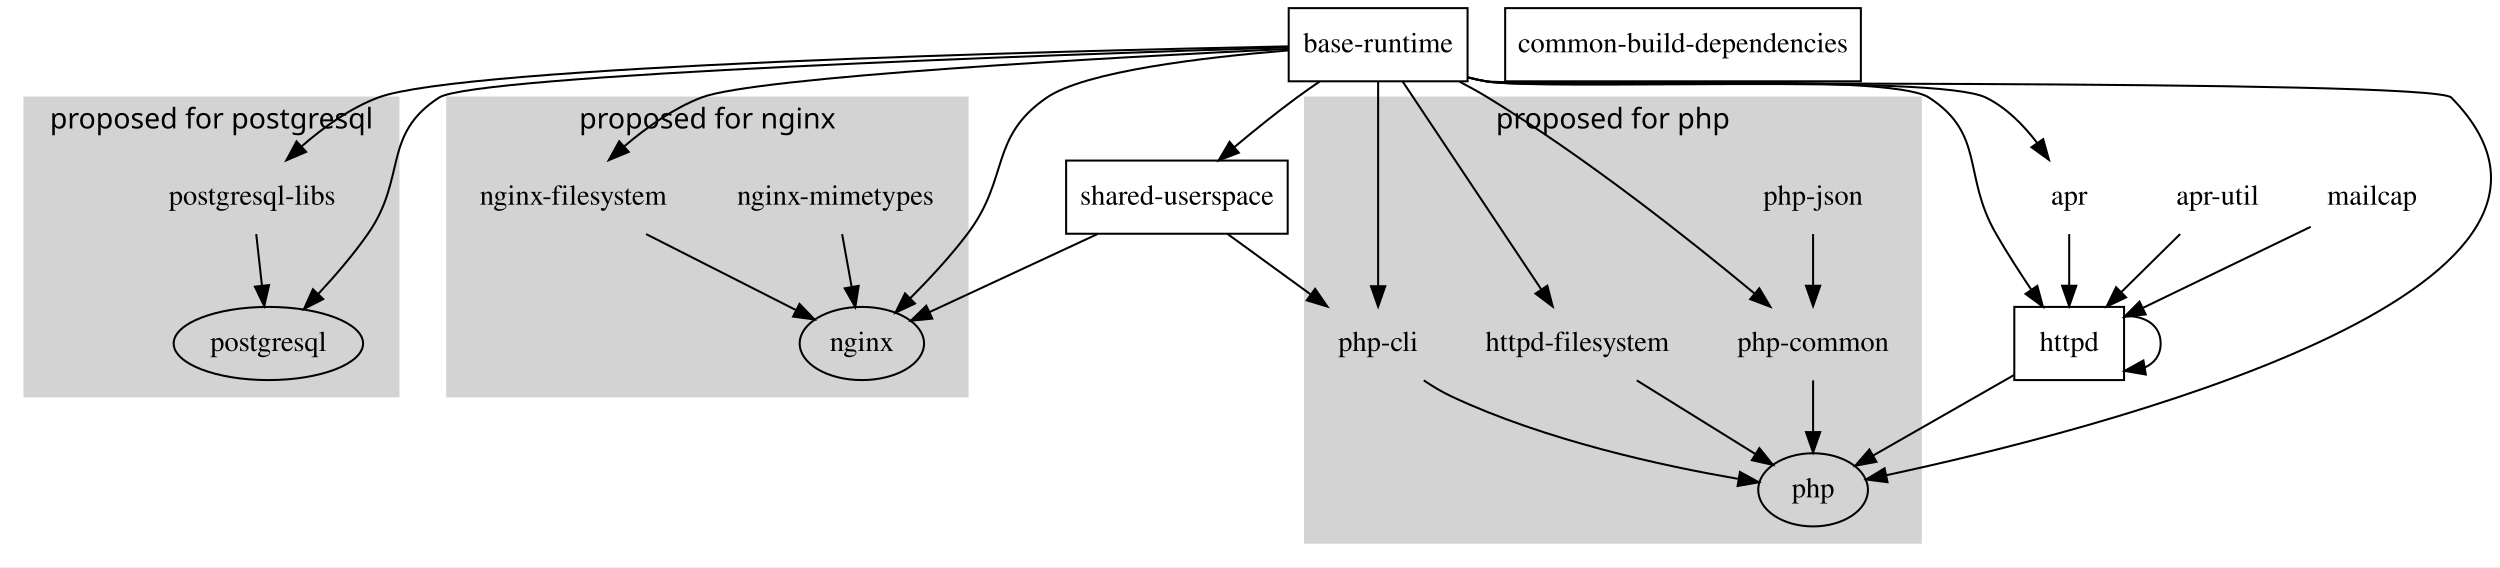
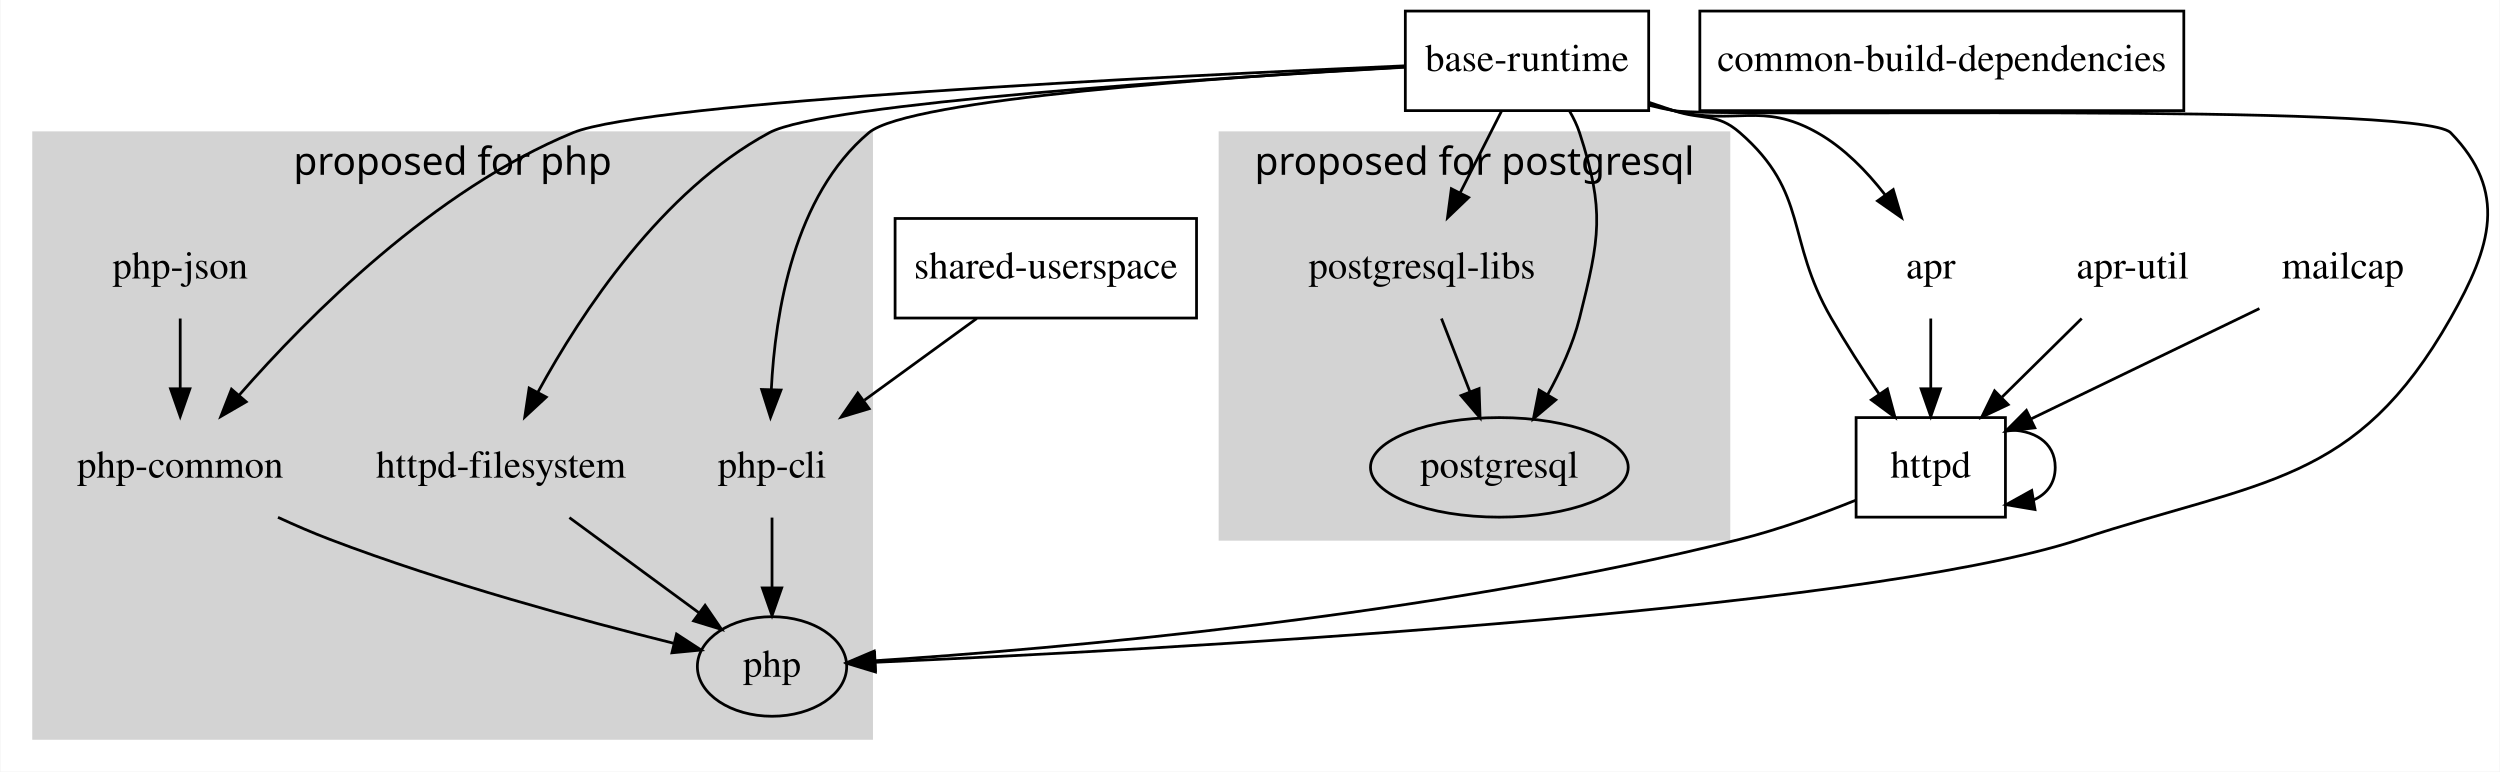
- <svg xmlns="http://www.w3.org/2000/svg" width="1230pt" height="279pt" viewBox="0.00 0.00 1229.92 279.00">
+ <svg xmlns="http://www.w3.org/2000/svg" width="904pt" height="279pt" viewBox="0.00 0.00 903.67 279.00">
  <g id="graph0" class="graph" transform="scale(1 1) rotate(0) translate(4 275)">
-     <polygon fill="#ffffff" stroke="transparent" points="-4,4 -4,-275 1225.925,-275 1225.925,4 -4,4" />
+     <polygon fill="#ffffff" stroke="transparent" points="-4,4 -4,-275 899.674,-275 899.674,4 -4,4" />
    <g id="clust1" class="cluster">
-       <polygon fill="#d3d3d3" stroke="#d3d3d3" points="638,-8 638,-227 941,-227 941,-8 638,-8" />
-       <text text-anchor="middle" x="789.5" y="-211.8" font-family="Arial Bold" font-size="14.00" fill="#000000">proposed for php</text>
+       <polygon fill="#d3d3d3" stroke="#d3d3d3" points="437,-80 437,-227 621,-227 621,-80 437,-80" />
+       <text text-anchor="middle" x="529" y="-211.8" font-family="Arial Bold" font-size="14.00" fill="#000000">proposed for postgresql</text>
    </g>
    <g id="clust2" class="cluster">
-       <polygon fill="#d3d3d3" stroke="#d3d3d3" points="8,-80 8,-227 192,-227 192,-80 8,-80" />
-       <text text-anchor="middle" x="100" y="-211.8" font-family="Arial Bold" font-size="14.00" fill="#000000">proposed for postgresql</text>
-     </g>
-     <g id="clust3" class="cluster">
-       <polygon fill="#d3d3d3" stroke="#d3d3d3" points="216,-80 216,-227 472,-227 472,-80 216,-80" />
-       <text text-anchor="middle" x="344" y="-211.8" font-family="Arial Bold" font-size="14.00" fill="#000000">proposed for nginx</text>
+       <polygon fill="#d3d3d3" stroke="#d3d3d3" points="8,-8 8,-227 311,-227 311,-8 8,-8" />
+       <text text-anchor="middle" x="159.5" y="-211.8" font-family="Arial Bold" font-size="14.00" fill="#000000">proposed for php</text>
    </g>
    <g id="node1" class="node">
-       <polygon fill="none" stroke="#000000" points="1041,-124 987,-124 987,-88 1041,-88 1041,-124" />
-       <text text-anchor="middle" x="1014" y="-102.3" font-family="Times,serif" font-size="14.00" fill="#000000">httpd</text>
+       <polygon fill="none" stroke="#000000" points="721,-124 667,-124 667,-88 721,-88 721,-124" />
+       <text text-anchor="middle" x="694" y="-102.3" font-family="Times,serif" font-size="14.00" fill="#000000">httpd</text>
+     </g>
+     <g id="edge3" class="edge">
+       <path fill="none" stroke="#000000" d="M721.241,-119.487C731.024,-119.777 739,-115.281 739,-106 739,-100.199 735.884,-96.268 731.159,-94.206" />
+       <polygon fill="#000000" stroke="#000000" points="731.687,-90.745 721.241,-92.513 730.509,-97.646 731.687,-90.745" />
+     </g>
+     <g id="node10" class="node">
+       <ellipse fill="none" stroke="#000000" cx="275" cy="-34" rx="27" ry="18" />
+       <text text-anchor="middle" x="275" y="-30.3" font-family="Times,serif" font-size="14.00" fill="#000000">php</text>
    </g>
    <g id="edge2" class="edge">
-       <path fill="none" stroke="#000000" d="M1041.241,-119.487C1051.024,-119.777 1059,-115.281 1059,-106 1059,-100.199 1055.884,-96.268 1051.159,-94.206" />
-       <polygon fill="#000000" stroke="#000000" points="1051.687,-90.745 1041.241,-92.513 1050.509,-97.646 1051.687,-90.745" />
+       <path fill="none" stroke="#000000" d="M666.929,-94.15C654.387,-89.091 639.156,-83.547 625,-80 513.218,-51.99 376.822,-40.31 312.275,-36.083" />
+       <polygon fill="#000000" stroke="#000000" points="312.381,-32.582 302.18,-35.444 311.939,-39.568 312.381,-32.582" />
+     </g>
+     <g id="node2" class="node">
+       <text text-anchor="middle" x="694" y="-174.3" font-family="Times,serif" font-size="14.00" fill="#000000">apr</text>
+     </g>
+     <g id="edge7" class="edge">
+       <path fill="none" stroke="#000000" d="M694,-159.831C694,-152.131 694,-142.974 694,-134.417" />
+       <polygon fill="#000000" stroke="#000000" points="697.5,-134.413 694,-124.413 690.5,-134.413 697.5,-134.413" />
+     </g>
+     <g id="node3" class="node">
+       <text text-anchor="middle" x="767" y="-174.3" font-family="Times,serif" font-size="14.00" fill="#000000">apr-util</text>
+     </g>
+     <g id="edge8" class="edge">
+       <path fill="none" stroke="#000000" d="M748.579,-159.831C739.847,-151.219 729.268,-140.785 719.758,-131.405" />
+       <polygon fill="#000000" stroke="#000000" points="721.992,-128.693 712.415,-124.163 717.077,-133.677 721.992,-128.693" />
+     </g>
+     <g id="node4" class="node">
+       <text text-anchor="middle" x="843" y="-174.3" font-family="Times,serif" font-size="14.00" fill="#000000">mailcap</text>
+     </g>
+     <g id="edge9" class="edge">
+       <path fill="none" stroke="#000000" d="M812.848,-163.43C789.02,-151.916 755.678,-135.804 730.371,-123.575" />
+       <polygon fill="#000000" stroke="#000000" points="731.628,-120.296 721.102,-119.096 728.583,-126.598 731.628,-120.296" />
+     </g>
+     <g id="node5" class="node">
+       <polygon fill="none" stroke="#000000" points="592,-271 504,-271 504,-235 592,-235 592,-271" />
+       <text text-anchor="middle" x="548" y="-249.3" font-family="Times,serif" font-size="14.00" fill="#000000">base-runtime</text>
+     </g>
+     <g id="edge18" class="edge">
+       <path fill="none" stroke="#000000" d="M592.24,-237.954C595.204,-236.953 598.145,-235.961 601,-235 611.657,-231.414 616.528,-234.392 625,-227 650.011,-205.176 641.425,-188.759 658,-160 663.261,-150.871 669.483,-141.206 675.261,-132.614" />
+       <polygon fill="#000000" stroke="#000000" points="678.314,-134.349 681.062,-124.117 672.533,-130.402 678.314,-134.349" />
+     </g>
+     <g id="edge12" class="edge">
+       <path fill="none" stroke="#000000" d="M592.076,-237.387C595.079,-236.523 598.074,-235.716 601,-235 623.713,-229.441 632.631,-238.483 653,-227 662.566,-221.607 670.865,-213.057 677.446,-204.599" />
+       <polygon fill="#000000" stroke="#000000" points="680.427,-206.449 683.438,-196.291 674.749,-202.354 680.427,-206.449" />
    </g>
    <g id="node8" class="node">
-       <ellipse fill="none" stroke="#000000" cx="888" cy="-34" rx="27" ry="18" />
-       <text text-anchor="middle" x="888" y="-30.3" font-family="Times,serif" font-size="14.00" fill="#000000">php</text>
+       <text text-anchor="middle" x="510" y="-174.3" font-family="Times,serif" font-size="14.00" fill="#000000">postgresql-libs</text>
+     </g>
+     <g id="edge14" class="edge">
+       <path fill="none" stroke="#000000" d="M538.801,-234.845C534.307,-225.974 528.805,-215.115 523.819,-205.274" />
+       <polygon fill="#000000" stroke="#000000" points="526.888,-203.587 519.246,-196.248 520.643,-206.75 526.888,-203.587" />
+     </g>
+     <g id="node9" class="node">
+       <ellipse fill="none" stroke="#000000" cx="538" cy="-106" rx="46.593" ry="18" />
+       <text text-anchor="middle" x="538" y="-102.3" font-family="Times,serif" font-size="14.00" fill="#000000">postgresql</text>
+     </g>
+     <g id="edge11" class="edge">
+       <path fill="none" stroke="#000000" d="M563.424,-234.75C564.879,-232.268 566.133,-229.657 567,-227 576.241,-198.692 574.264,-188.878 567,-160 564.598,-150.451 560.144,-140.75 555.435,-132.254" />
+       <polygon fill="#000000" stroke="#000000" points="558.407,-130.405 550.31,-123.573 552.379,-133.964 558.407,-130.405" />
+     </g>
+     <g id="edge17" class="edge">
+       <path fill="none" stroke="#000000" d="M592.279,-236.89C595.206,-236.158 598.131,-235.516 601,-235 616.371,-232.236 871.115,-238.199 882,-227 902.754,-205.646 896.7,-185.897 882,-160 847.759,-99.679 813.893,-101.66 748,-80 667.164,-53.428 409.518,-39.813 312.465,-35.525" />
+       <polygon fill="#000000" stroke="#000000" points="312.387,-32.019 302.245,-35.082 312.084,-39.012 312.387,-32.019" />
+     </g>
+     <g id="node11" class="node">
+       <text text-anchor="middle" x="177" y="-102.3" font-family="Times,serif" font-size="14.00" fill="#000000">httpd-filesystem</text>
+     </g>
+     <g id="edge15" class="edge">
+       <path fill="none" stroke="#000000" d="M503.879,-250.696C431.534,-246.64 293.712,-237.637 274,-227 235.043,-205.979 206.116,-162.049 190.404,-133.308" />
+       <polygon fill="#000000" stroke="#000000" points="193.355,-131.402 185.587,-124.198 187.167,-134.674 193.355,-131.402" />
+     </g>
+     <g id="node12" class="node">
+       <text text-anchor="middle" x="275" y="-102.3" font-family="Times,serif" font-size="14.00" fill="#000000">php-cli</text>
+     </g>
+     <g id="edge13" class="edge">
+       <path fill="none" stroke="#000000" d="M503.999,-250.819C439.29,-247.221 324.517,-239.203 310,-227 282.985,-204.291 276.122,-162.128 274.738,-134.062" />
+       <polygon fill="#000000" stroke="#000000" points="278.237,-133.96 274.446,-124.067 271.24,-134.165 278.237,-133.96" />
+     </g>
+     <g id="node13" class="node">
+       <text text-anchor="middle" x="61" y="-102.3" font-family="Times,serif" font-size="14.00" fill="#000000">php-common</text>
+     </g>
+     <g id="edge16" class="edge">
+       <path fill="none" stroke="#000000" d="M503.85,-251.202C417.034,-247.445 230.147,-238.174 203,-227 152.9,-206.379 107.645,-161.045 82.294,-132.098" />
+       <polygon fill="#000000" stroke="#000000" points="84.855,-129.708 75.684,-124.402 79.545,-134.269 84.855,-129.708" />
+     </g>
+     <g id="node6" class="node">
+       <polygon fill="none" stroke="#000000" points="785.5,-271 610.5,-271 610.5,-235 785.5,-235 785.5,-271" />
+       <text text-anchor="middle" x="698" y="-249.3" font-family="Times,serif" font-size="14.00" fill="#000000">common-build-dependencies</text>
+     </g>
+     <g id="node7" class="node">
+       <polygon fill="none" stroke="#000000" points="428.5,-196 319.5,-196 319.5,-160 428.5,-160 428.5,-196" />
+       <text text-anchor="middle" x="374" y="-174.3" font-family="Times,serif" font-size="14.00" fill="#000000">shared-userspace</text>
+     </g>
+     <g id="edge19" class="edge">
+       <path fill="none" stroke="#000000" d="M349.018,-159.831C336.707,-150.878 321.689,-139.956 308.406,-130.296" />
+       <polygon fill="#000000" stroke="#000000" points="310.12,-127.214 299.974,-124.163 306.003,-132.875 310.12,-127.214" />
    </g>
    <g id="edge1" class="edge">
-       <path fill="none" stroke="#000000" d="M986.97,-90.554C966.561,-78.892 938.579,-62.903 917.575,-50.9" />
-       <polygon fill="#000000" stroke="#000000" points="919.174,-47.783 908.756,-45.86 915.702,-53.861 919.174,-47.783" />
+       <path fill="none" stroke="#000000" d="M517.066,-159.831C520.173,-151.841 523.89,-142.282 527.324,-133.451" />
+       <polygon fill="#000000" stroke="#000000" points="530.671,-134.502 531.034,-123.913 524.147,-131.965 530.671,-134.502" />
    </g>
-     <g id="node2" class="node">
-       <text text-anchor="middle" x="1014" y="-174.3" font-family="Times,serif" font-size="14.00" fill="#000000">apr</text>
+     <g id="edge4" class="edge">
+       <path fill="none" stroke="#000000" d="M201.73,-87.831C216.044,-77.314 234.056,-64.081 248.639,-53.367" />
+       <polygon fill="#000000" stroke="#000000" points="250.789,-56.131 256.775,-47.39 246.644,-50.49 250.789,-56.131" />
+     </g>
+     <g id="edge5" class="edge">
+       <path fill="none" stroke="#000000" d="M275,-87.831C275,-80.131 275,-70.974 275,-62.417" />
+       <polygon fill="#000000" stroke="#000000" points="278.5,-62.413 275,-52.413 271.5,-62.413 278.5,-62.413" />
    </g>
    <g id="edge6" class="edge">
-       <path fill="none" stroke="#000000" d="M1014,-159.831C1014,-152.131 1014,-142.974 1014,-134.417" />
-       <polygon fill="#000000" stroke="#000000" points="1017.5,-134.413 1014,-124.413 1010.5,-134.413 1017.5,-134.413" />
+       <path fill="none" stroke="#000000" d="M96.355,-87.932C102.494,-85.097 108.875,-82.336 115,-80 156.792,-64.062 206.525,-50.584 239.326,-42.416" />
+       <polygon fill="#000000" stroke="#000000" points="240.473,-45.738 249.35,-39.954 238.803,-38.94 240.473,-45.738" />
    </g>
-     <g id="node3" class="node">
-       <text text-anchor="middle" x="1087" y="-174.3" font-family="Times,serif" font-size="14.00" fill="#000000">apr-util</text>
-     </g>
-     <g id="edge7" class="edge">
-       <path fill="none" stroke="#000000" d="M1068.579,-159.831C1059.847,-151.219 1049.268,-140.785 1039.758,-131.405" />
-       <polygon fill="#000000" stroke="#000000" points="1041.993,-128.693 1032.415,-124.163 1037.077,-133.677 1041.993,-128.693" />
-     </g>
-     <g id="node4" class="node">
-       <text text-anchor="middle" x="1163" y="-174.3" font-family="Times,serif" font-size="14.00" fill="#000000">mailcap</text>
-     </g>
-     <g id="edge8" class="edge">
-       <path fill="none" stroke="#000000" d="M1132.848,-163.43C1109.02,-151.916 1075.678,-135.804 1050.371,-123.575" />
-       <polygon fill="#000000" stroke="#000000" points="1051.628,-120.296 1041.102,-119.096 1048.583,-126.598 1051.628,-120.296" />
-     </g>
-     <g id="node5" class="node">
-       <polygon fill="none" stroke="#000000" points="718,-271 630,-271 630,-235 718,-235 718,-271" />
-       <text text-anchor="middle" x="674" y="-249.3" font-family="Times,serif" font-size="14.00" fill="#000000">base-runtime</text>
-     </g>
-     <g id="edge15" class="edge">
-       <path fill="none" stroke="#000000" d="M718.284,-236.918C721.21,-236.179 724.133,-235.528 727,-235 750.838,-230.612 924.658,-240.18 945,-227 972.858,-208.951 961.425,-188.759 978,-160 983.261,-150.871 989.483,-141.206 995.261,-132.614" />
-       <polygon fill="#000000" stroke="#000000" points="998.314,-134.349 1001.062,-124.117 992.533,-130.402 998.314,-134.349" />
-     </g>
-     <g id="edge13" class="edge">
-       <path fill="none" stroke="#000000" d="M718.281,-236.904C721.208,-236.168 724.132,-235.522 727,-235 753.906,-230.105 948.414,-238.976 973,-227 983.126,-222.067 991.67,-213.338 998.294,-204.6" />
-       <polygon fill="#000000" stroke="#000000" points="1001.201,-206.55 1004.045,-196.344 995.457,-202.549 1001.201,-206.55" />
-     </g>
-     <g id="node7" class="node">
-       <polygon fill="none" stroke="#000000" points="629.5,-196 520.5,-196 520.5,-160 629.5,-160 629.5,-196" />
-       <text text-anchor="middle" x="575" y="-174.3" font-family="Times,serif" font-size="14.00" fill="#000000">shared-userspace</text>
-     </g>
-     <g id="edge22" class="edge">
-       <path fill="none" stroke="#000000" d="M645.316,-234.936C641.463,-232.342 637.601,-229.652 634,-227 623.697,-219.413 612.816,-210.618 603.242,-202.59" />
-       <polygon fill="#000000" stroke="#000000" points="605.441,-199.866 595.549,-196.071 600.915,-205.207 605.441,-199.866" />
-     </g>
-     <g id="edge14" class="edge">
-       <path fill="none" stroke="#000000" d="M718.272,-236.851C721.201,-236.129 724.128,-235.499 727,-235 740.001,-232.74 1192.748,-236.409 1202,-227 1296.135,-131.266 1025.017,-62.809 924.15,-41.228" />
-       <polygon fill="#000000" stroke="#000000" points="924.611,-37.749 914.105,-39.114 923.169,-44.599 924.611,-37.749" />
-     </g>
-     <g id="node9" class="node">
-       <text text-anchor="middle" x="772" y="-102.3" font-family="Times,serif" font-size="14.00" fill="#000000">httpd-filesystem</text>
-     </g>
-     <g id="edge12" class="edge">
-       <path fill="none" stroke="#000000" d="M686.017,-234.975C703.062,-209.407 734.383,-162.426 754.15,-132.775" />
-       <polygon fill="#000000" stroke="#000000" points="757.25,-134.435 759.885,-124.172 751.426,-130.552 757.25,-134.435" />
-     </g>
-     <g id="node10" class="node">
-       <text text-anchor="middle" x="674" y="-102.3" font-family="Times,serif" font-size="14.00" fill="#000000">php-cli</text>
+     <g id="node14" class="node">
+       <text text-anchor="middle" x="61" y="-174.3" font-family="Times,serif" font-size="14.00" fill="#000000">php-json</text>
    </g>
    <g id="edge10" class="edge">
-       <path fill="none" stroke="#000000" d="M674,-234.975C674,-209.847 674,-164.039 674,-134.324" />
-       <polygon fill="#000000" stroke="#000000" points="677.5,-134.173 674,-124.172 670.5,-134.173 677.5,-134.173" />
-     </g>
-     <g id="node11" class="node">
-       <text text-anchor="middle" x="888" y="-102.3" font-family="Times,serif" font-size="14.00" fill="#000000">php-common</text>
-     </g>
-     <g id="edge11" class="edge">
-       <path fill="none" stroke="#000000" d="M713.999,-234.854C718.794,-232.355 723.56,-229.711 728,-227 776.434,-197.431 828.031,-156.484 859.143,-130.621" />
-       <polygon fill="#000000" stroke="#000000" points="861.552,-133.169 866.976,-124.068 857.061,-127.8 861.552,-133.169" />
-     </g>
-     <g id="node13" class="node">
-       <text text-anchor="middle" x="120" y="-174.3" font-family="Times,serif" font-size="14.00" fill="#000000">postgresql-libs</text>
-     </g>
-     <g id="edge18" class="edge">
-       <path fill="none" stroke="#000000" d="M629.743,-252.192C516.68,-249.91 223.215,-242.551 182,-227 168.191,-221.79 155.039,-212.305 144.431,-203.059" />
-       <polygon fill="#000000" stroke="#000000" points="146.583,-200.285 136.845,-196.11 141.855,-205.446 146.583,-200.285" />
-     </g>
-     <g id="node14" class="node">
-       <ellipse fill="none" stroke="#000000" cx="128" cy="-106" rx="46.593" ry="18" />
-       <text text-anchor="middle" x="128" y="-102.3" font-family="Times,serif" font-size="14.00" fill="#000000">postgresql</text>
-     </g>
-     <g id="edge19" class="edge">
-       <path fill="none" stroke="#000000" d="M629.593,-251.682C517.246,-248.191 229.363,-238.198 212,-227 183.767,-208.791 196.222,-187.553 177,-160 169.829,-149.721 160.876,-139.317 152.593,-130.421" />
-       <polygon fill="#000000" stroke="#000000" points="154.981,-127.854 145.547,-123.033 149.915,-132.685 154.981,-127.854" />
-     </g>
-     <g id="node15" class="node">
-       <text text-anchor="middle" x="278" y="-174.3" font-family="Times,serif" font-size="14.00" fill="#000000">nginx-filesystem</text>
-     </g>
-     <g id="edge23" class="edge">
-       <path fill="none" stroke="#000000" d="M629.806,-250.967C545.397,-246.876 367.26,-237.17 341,-227 327.203,-221.657 313.954,-212.246 303.198,-203.09" />
-       <polygon fill="#000000" stroke="#000000" points="305.281,-200.258 295.49,-196.21 300.62,-205.48 305.281,-200.258" />
-     </g>
-     <g id="node16" class="node">
-       <ellipse fill="none" stroke="#000000" cx="420" cy="-106" rx="30.595" ry="18" />
-       <text text-anchor="middle" x="420" y="-102.3" font-family="Times,serif" font-size="14.00" fill="#000000">nginx</text>
-     </g>
-     <g id="edge24" class="edge">
-       <path fill="none" stroke="#000000" d="M629.622,-250.178C588.118,-246.791 529.791,-239.881 511,-227 482.581,-207.519 492.765,-187.495 472,-160 463.583,-148.855 453.085,-137.564 443.73,-128.209" />
-       <polygon fill="#000000" stroke="#000000" points="446.127,-125.658 436.534,-121.161 441.229,-130.659 446.127,-125.658" />
-     </g>
-     <g id="node6" class="node">
-       <polygon fill="none" stroke="#000000" points="911.5,-271 736.5,-271 736.5,-235 911.5,-235 911.5,-271" />
-       <text text-anchor="middle" x="824" y="-249.3" font-family="Times,serif" font-size="14.00" fill="#000000">common-build-dependencies</text>
-     </g>
-     <g id="edge16" class="edge">
-       <path fill="none" stroke="#000000" d="M599.982,-159.831C612.293,-150.878 627.311,-139.956 640.594,-130.296" />
-       <polygon fill="#000000" stroke="#000000" points="642.997,-132.875 649.026,-124.163 638.88,-127.214 642.997,-132.875" />
-     </g>
-     <g id="edge25" class="edge">
-       <path fill="none" stroke="#000000" d="M535.887,-159.831C510.393,-147.989 477.486,-132.703 453.255,-121.447" />
-       <polygon fill="#000000" stroke="#000000" points="454.646,-118.234 444.102,-117.196 451.697,-124.583 454.646,-118.234" />
-     </g>
-     <g id="edge3" class="edge">
-       <path fill="none" stroke="#000000" d="M801.272,-87.831C819.104,-76.763 841.783,-62.686 859.477,-51.704" />
-       <polygon fill="#000000" stroke="#000000" points="861.573,-54.522 868.224,-46.275 857.881,-48.575 861.573,-54.522" />
-     </g>
-     <g id="edge4" class="edge">
-       <path fill="none" stroke="#000000" d="M696.445,-87.869C700.771,-84.94 705.395,-82.164 710,-80 756.145,-58.322 814.004,-45.787 850.994,-39.426" />
-       <polygon fill="#000000" stroke="#000000" points="852.012,-42.805 861.307,-37.719 850.869,-35.899 852.012,-42.805" />
-     </g>
-     <g id="edge5" class="edge">
-       <path fill="none" stroke="#000000" d="M888,-87.831C888,-80.131 888,-70.974 888,-62.417" />
-       <polygon fill="#000000" stroke="#000000" points="891.5,-62.413 888,-52.413 884.5,-62.413 891.5,-62.413" />
-     </g>
-     <g id="node12" class="node">
-       <text text-anchor="middle" x="888" y="-174.3" font-family="Times,serif" font-size="14.00" fill="#000000">php-json</text>
-     </g>
-     <g id="edge9" class="edge">
-       <path fill="none" stroke="#000000" d="M888,-159.831C888,-152.131 888,-142.974 888,-134.417" />
-       <polygon fill="#000000" stroke="#000000" points="891.5,-134.413 888,-124.413 884.5,-134.413 891.5,-134.413" />
-     </g>
-     <g id="edge17" class="edge">
-       <path fill="none" stroke="#000000" d="M122.019,-159.831C122.874,-152.131 123.892,-142.974 124.843,-134.417" />
-       <polygon fill="#000000" stroke="#000000" points="128.328,-134.739 125.954,-124.413 121.371,-133.966 128.328,-134.739" />
-     </g>
-     <g id="edge20" class="edge">
-       <path fill="none" stroke="#000000" d="M313.833,-159.831C336.55,-148.313 365.694,-133.536 387.697,-122.379" />
-       <polygon fill="#000000" stroke="#000000" points="389.315,-125.483 396.651,-117.839 386.149,-119.24 389.315,-125.483" />
-     </g>
-     <g id="node17" class="node">
-       <text text-anchor="middle" x="407" y="-174.3" font-family="Times,serif" font-size="14.00" fill="#000000">nginx-mimetypes</text>
-     </g>
-     <g id="edge21" class="edge">
-       <path fill="none" stroke="#000000" d="M410.28,-159.831C411.692,-152.012 413.375,-142.692 414.94,-134.022" />
-       <polygon fill="#000000" stroke="#000000" points="418.433,-134.376 416.766,-123.913 411.544,-133.132 418.433,-134.376" />
+       <path fill="none" stroke="#000000" d="M61,-159.831C61,-152.131 61,-142.974 61,-134.417" />
+       <polygon fill="#000000" stroke="#000000" points="64.5,-134.413 61,-124.413 57.5,-134.413 64.5,-134.413" />
    </g>
  </g>
</svg>
